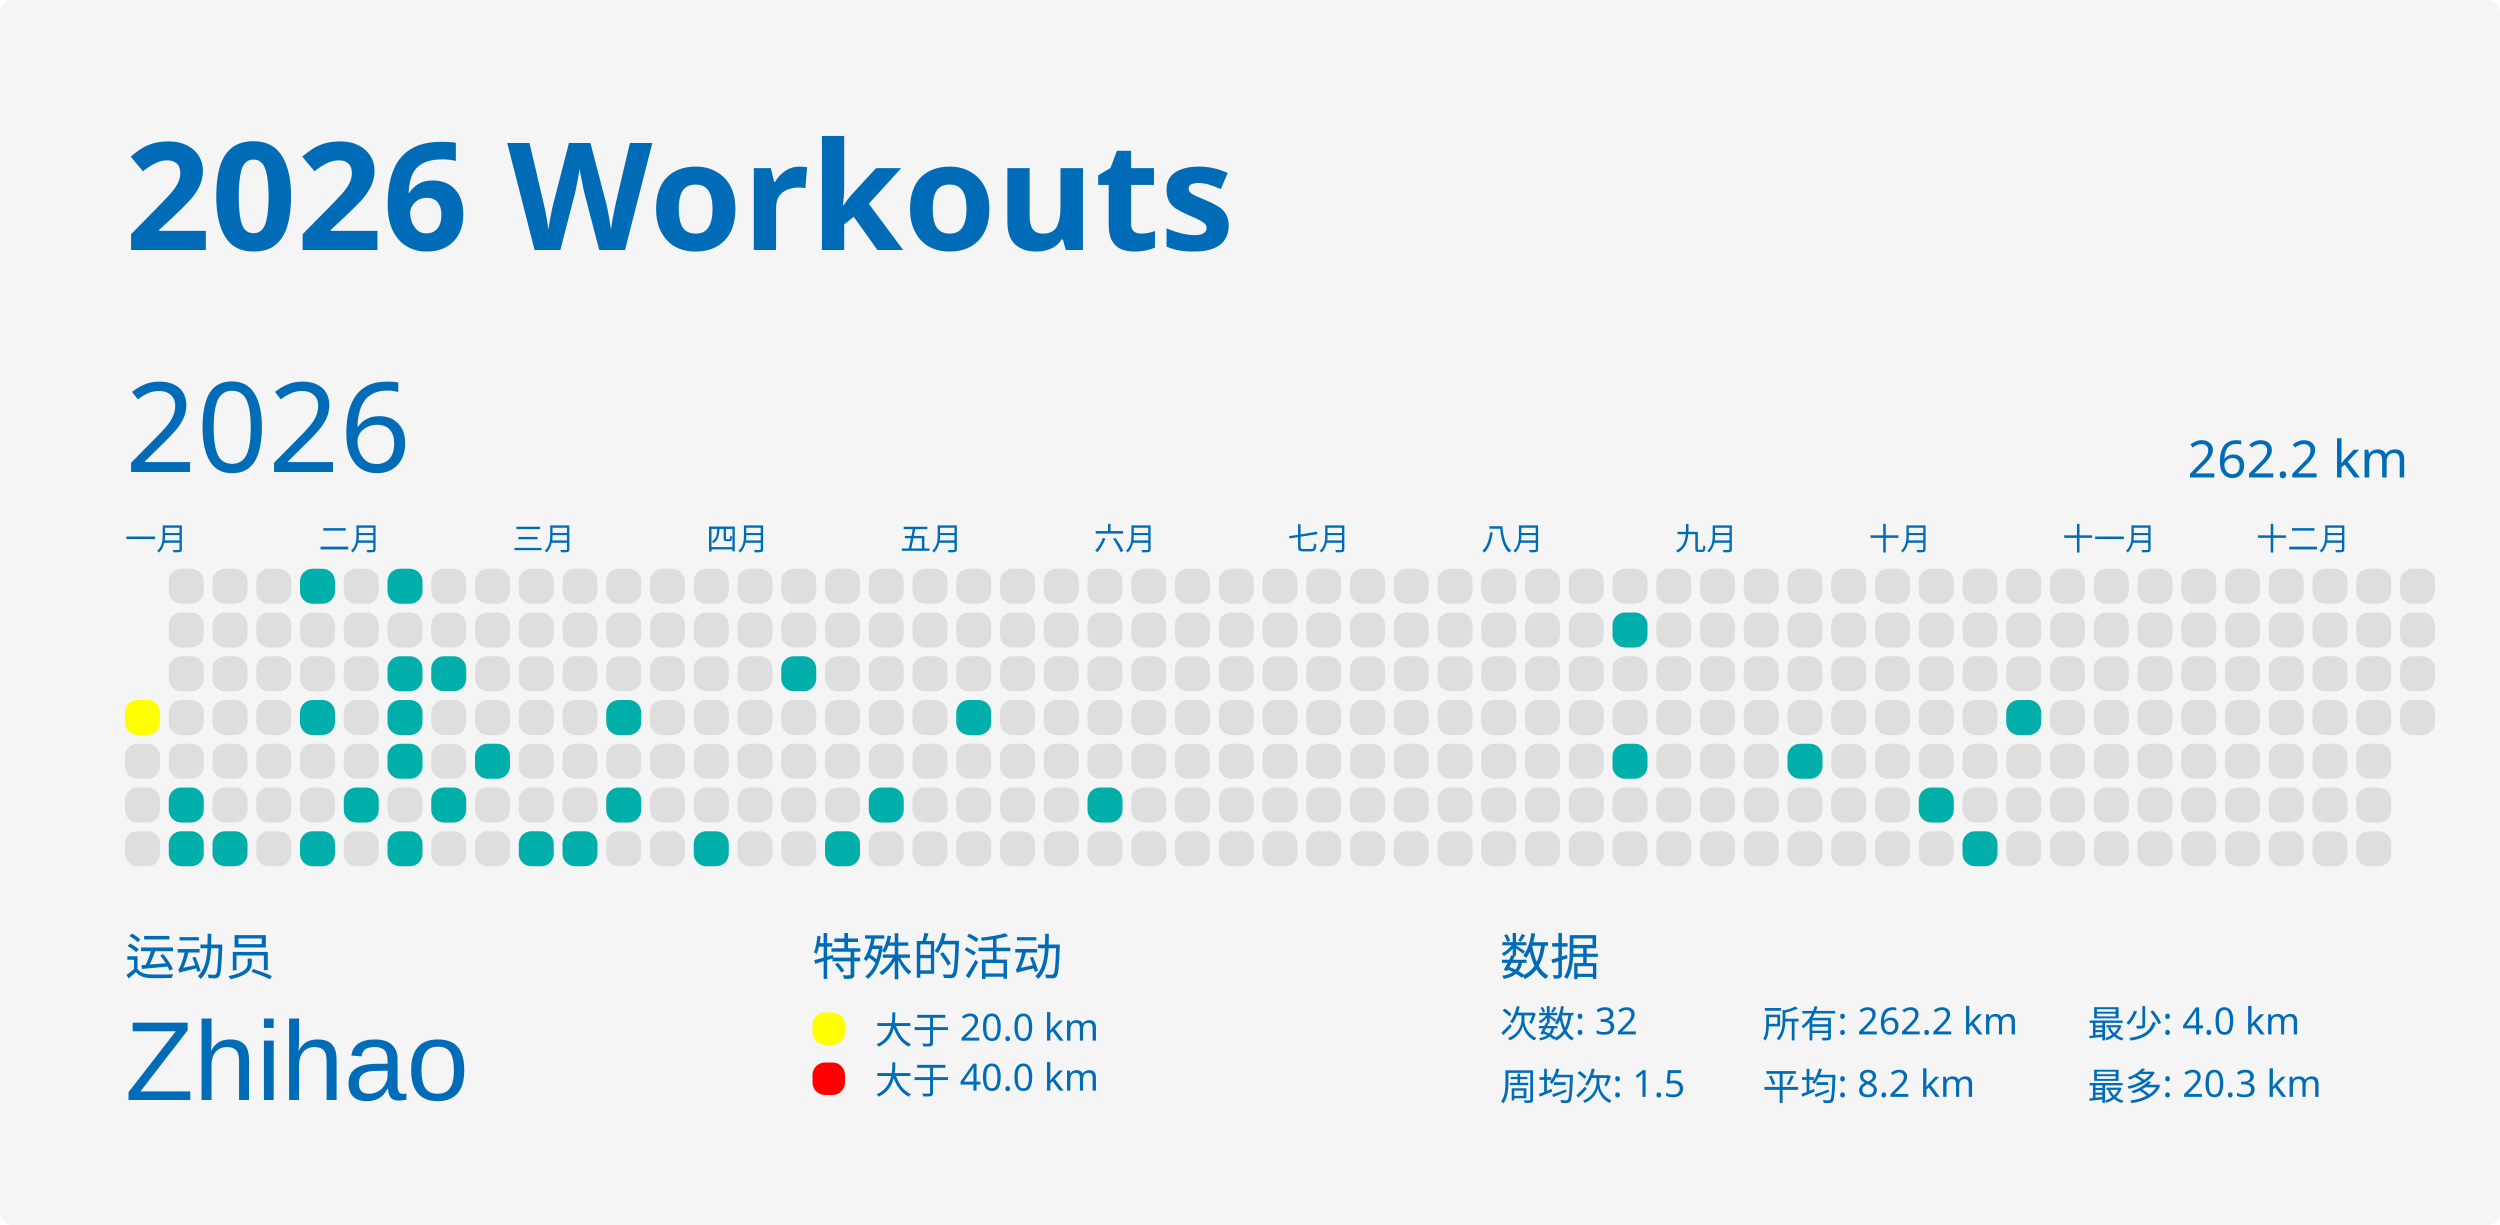
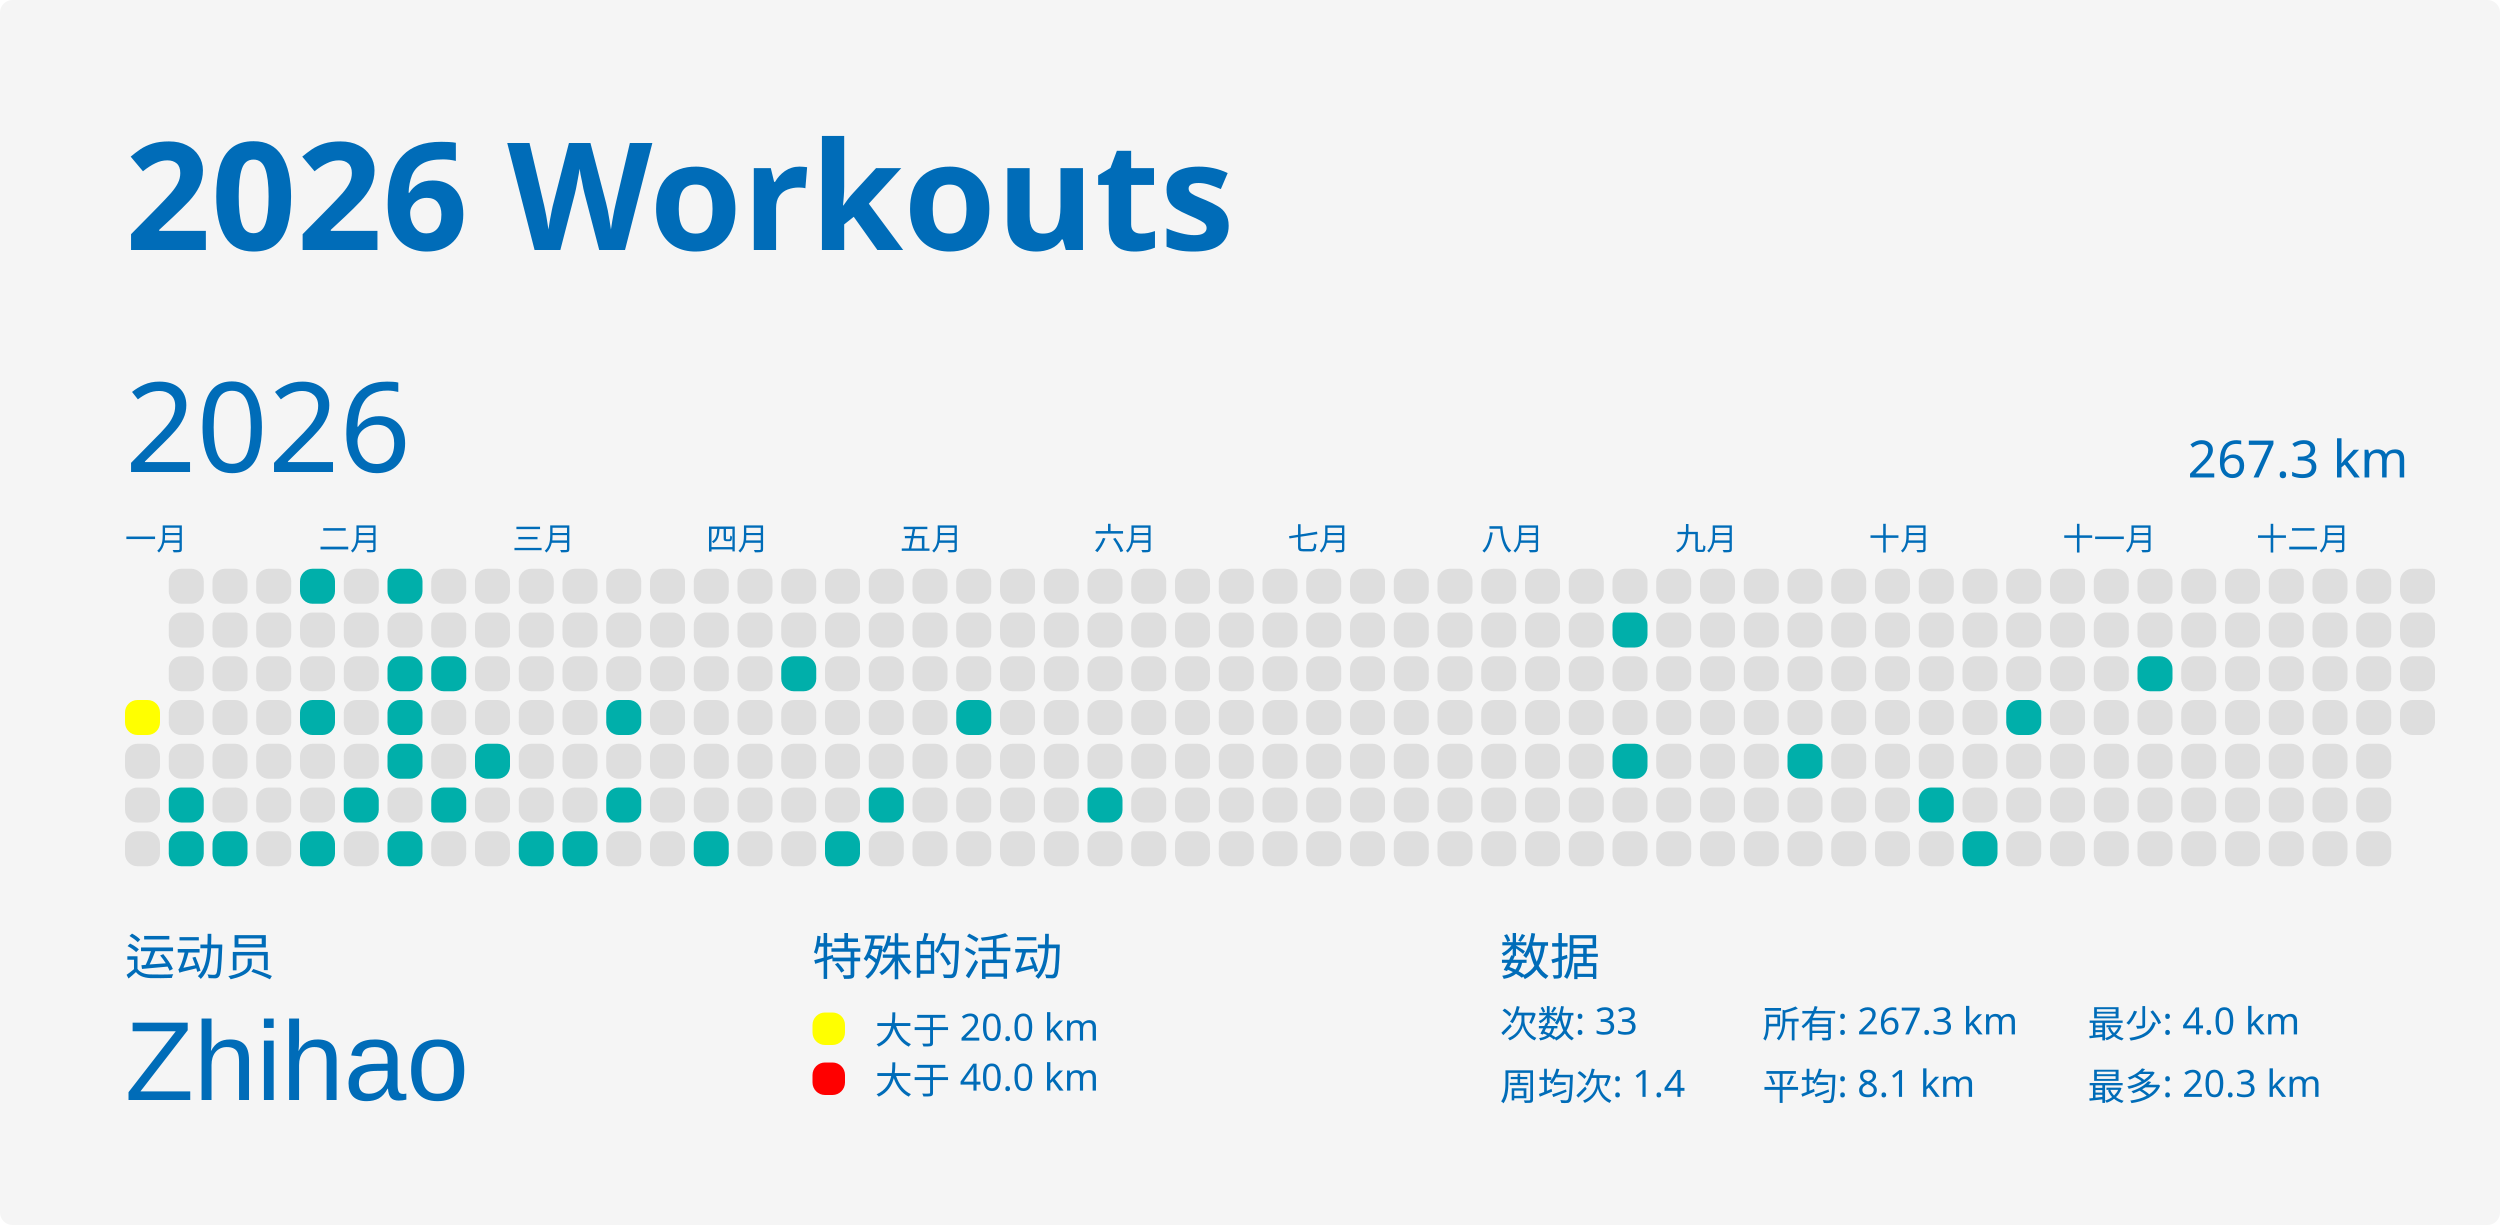
<svg xmlns="http://www.w3.org/2000/svg" baseProfile="full" height="98mm" version="1.1" viewBox="0,0,200,98" width="200mm">
  <defs />
  <rect fill="#f5f5f5" height="98" rx="1" ry="1" width="200" x="0" y="0" />
  <text fill="#006cb8" style="font-size:12px; font-family:MGI-Regular; font-weight:bold;" x="10" y="20">2026 Workouts</text>
  <text fill="#006cb8" style="font-size:4px; font-family:MGI-Regular" x="10" y="78">运动员</text>
  <text fill="#006cb8" style="font-size:9px; font-family:Arial" x="10" y="88">Zhihao</text>
  <text fill="#006cb8" style="font-size:4px; font-family:MGI-Regular" x="65" y="78">特殊的活动</text>
  <rect fill="yellow" height="2.6" rx="1" ry="1" width="2.6" x="65" y="81" />
  <text fill="#006cb8" style="font-size:3px; font-family:MGI-Regular" x="70" y="83.5">大于 20.0 km</text>
  <rect fill="red" height="2.6" rx="1" ry="1" width="2.6" x="65" y="85" />
  <text fill="#006cb8" style="font-size:3px; font-family:MGI-Regular" x="70" y="87.5">大于 40.0 km</text>
  <text fill="#006cb8" style="font-size:4px; font-family:MGI-Regular" x="120" y="78">数据</text>
-   <text fill="#006cb8" style="font-size:3px; font-family:MGI-Regular" x="120" y="83">次数: 32</text>
-   <text fill="#006cb8" style="font-size:3px; font-family:MGI-Regular" x="120" y="88">周均次: 1.5</text>
-   <text fill="#006cb8" style="font-size:3px; font-family:MGI-Regular" x="141" y="83">所有: 262.2 km</text>
-   <text fill="#006cb8" style="font-size:3px; font-family:MGI-Regular" x="141" y="88">平均: 8.2 km</text>
+   <text fill="#006cb8" style="font-size:3px; font-family:MGI-Regular" x="120" y="83">次数: 33</text>
+   <text fill="#006cb8" style="font-size:3px; font-family:MGI-Regular" x="120" y="88">周均次: 1.4</text>
+   <text fill="#006cb8" style="font-size:3px; font-family:MGI-Regular" x="141" y="83">所有: 267.3 km</text>
+   <text fill="#006cb8" style="font-size:3px; font-family:MGI-Regular" x="141" y="88">平均: 8.1 km</text>
  <text fill="#006cb8" style="font-size:3px; font-family:MGI-Regular" x="167" y="83">最少: 4.0 km</text>
  <text fill="#006cb8" style="font-size:3px; font-family:MGI-Regular" x="167" y="88">最多: 20.3 km</text>
  <text dominant-baseline="hanging" fill="#006cb8" style="font-size:10.0px; font-family:MGI-Regular;" x="10" y="30">2026</text>
-   <text dominant-baseline="hanging" fill="#006cb8" style="font-size:4.125px; font-family:MGI-Regular;" x="175" y="35">262.2 km</text>
+   <text dominant-baseline="hanging" fill="#006cb8" style="font-size:4.125px; font-family:MGI-Regular;" x="175" y="35">267.3 km</text>
  <text fill="#006cb8" style="font-size:2.5px; font-family:MGI-Regular" x="10.0" y="44">一月</text>
  <text fill="#006cb8" style="font-size:2.5px; font-family:MGI-Regular" x="25.5" y="44">二月</text>
  <text fill="#006cb8" style="font-size:2.5px; font-family:MGI-Regular" x="41.0" y="44">三月</text>
  <text fill="#006cb8" style="font-size:2.5px; font-family:MGI-Regular" x="56.5" y="44">四月</text>
  <text fill="#006cb8" style="font-size:2.5px; font-family:MGI-Regular" x="72.0" y="44">五月</text>
  <text fill="#006cb8" style="font-size:2.5px; font-family:MGI-Regular" x="87.5" y="44">六月</text>
  <text fill="#006cb8" style="font-size:2.5px; font-family:MGI-Regular" x="103.0" y="44">七月</text>
  <text fill="#006cb8" style="font-size:2.5px; font-family:MGI-Regular" x="118.5" y="44">八月</text>
  <text fill="#006cb8" style="font-size:2.5px; font-family:MGI-Regular" x="134.0" y="44">九月</text>
  <text fill="#006cb8" style="font-size:2.5px; font-family:MGI-Regular" x="149.5" y="44">十月</text>
  <text fill="#006cb8" style="font-size:2.5px; font-family:MGI-Regular" x="165.0" y="44">十一月</text>
  <text fill="#006cb8" style="font-size:2.5px; font-family:MGI-Regular" x="180.5" y="44">十二月</text>
  <rect fill="yellow" height="2.8" rx="1" ry="1" width="2.8" x="10.0" y="56.0" />
  <rect fill="#dedede" height="2.8" rx="1" ry="1" width="2.8" x="10.0" y="59.5" />
  <rect fill="#dedede" height="2.8" rx="1" ry="1" width="2.8" x="10.0" y="63.0" />
  <rect fill="#dedede" height="2.8" rx="1" ry="1" width="2.8" x="10.0" y="66.5" />
  <rect fill="#dedede" height="2.8" rx="1" ry="1" width="2.8" x="13.5" y="45.5" />
  <rect fill="#dedede" height="2.8" rx="1" ry="1" width="2.8" x="13.5" y="49.0" />
  <rect fill="#dedede" height="2.8" rx="1" ry="1" width="2.8" x="13.5" y="52.5" />
  <rect fill="#dedede" height="2.8" rx="1" ry="1" width="2.8" x="13.5" y="56.0" />
  <rect fill="#dedede" height="2.8" rx="1" ry="1" width="2.8" x="13.5" y="59.5" />
  <rect fill="#00AFAA" height="2.8" rx="1" ry="1" width="2.8" x="13.5" y="63.0" />
  <rect fill="#00AFAA" height="2.8" rx="1" ry="1" width="2.8" x="13.5" y="66.5" />
  <rect fill="#dedede" height="2.8" rx="1" ry="1" width="2.8" x="17.0" y="45.5" />
  <rect fill="#dedede" height="2.8" rx="1" ry="1" width="2.8" x="17.0" y="49.0" />
  <rect fill="#dedede" height="2.8" rx="1" ry="1" width="2.8" x="17.0" y="52.5" />
  <rect fill="#dedede" height="2.8" rx="1" ry="1" width="2.8" x="17.0" y="56.0" />
  <rect fill="#dedede" height="2.8" rx="1" ry="1" width="2.8" x="17.0" y="59.5" />
  <rect fill="#dedede" height="2.8" rx="1" ry="1" width="2.8" x="17.0" y="63.0" />
  <rect fill="#00AFAA" height="2.8" rx="1" ry="1" width="2.8" x="17.0" y="66.5" />
  <rect fill="#dedede" height="2.8" rx="1" ry="1" width="2.8" x="20.5" y="45.5" />
  <rect fill="#dedede" height="2.8" rx="1" ry="1" width="2.8" x="20.5" y="49.0" />
  <rect fill="#dedede" height="2.8" rx="1" ry="1" width="2.8" x="20.5" y="52.5" />
  <rect fill="#dedede" height="2.8" rx="1" ry="1" width="2.8" x="20.5" y="56.0" />
  <rect fill="#dedede" height="2.8" rx="1" ry="1" width="2.8" x="20.5" y="59.5" />
  <rect fill="#dedede" height="2.8" rx="1" ry="1" width="2.8" x="20.5" y="63.0" />
  <rect fill="#dedede" height="2.8" rx="1" ry="1" width="2.8" x="20.5" y="66.5" />
  <rect fill="#00AFAA" height="2.8" rx="1" ry="1" width="2.8" x="24.0" y="45.5" />
  <rect fill="#dedede" height="2.8" rx="1" ry="1" width="2.8" x="24.0" y="49.0" />
  <rect fill="#dedede" height="2.8" rx="1" ry="1" width="2.8" x="24.0" y="52.5" />
  <rect fill="#00AFAA" height="2.8" rx="1" ry="1" width="2.8" x="24.0" y="56.0" />
  <rect fill="#dedede" height="2.8" rx="1" ry="1" width="2.8" x="24.0" y="59.5" />
  <rect fill="#dedede" height="2.8" rx="1" ry="1" width="2.8" x="24.0" y="63.0" />
  <rect fill="#00AFAA" height="2.8" rx="1" ry="1" width="2.8" x="24.0" y="66.5" />
  <rect fill="#dedede" height="2.8" rx="1" ry="1" width="2.8" x="27.5" y="45.5" />
  <rect fill="#dedede" height="2.8" rx="1" ry="1" width="2.8" x="27.5" y="49.0" />
  <rect fill="#dedede" height="2.8" rx="1" ry="1" width="2.8" x="27.5" y="52.5" />
  <rect fill="#dedede" height="2.8" rx="1" ry="1" width="2.8" x="27.5" y="56.0" />
  <rect fill="#dedede" height="2.8" rx="1" ry="1" width="2.8" x="27.5" y="59.5" />
  <rect fill="#00AFAA" height="2.8" rx="1" ry="1" width="2.8" x="27.5" y="63.0" />
  <rect fill="#dedede" height="2.8" rx="1" ry="1" width="2.8" x="27.5" y="66.5" />
  <rect fill="#00AFAA" height="2.8" rx="1" ry="1" width="2.8" x="31.0" y="45.5" />
  <rect fill="#dedede" height="2.8" rx="1" ry="1" width="2.8" x="31.0" y="49.0" />
  <rect fill="#00AFAA" height="2.8" rx="1" ry="1" width="2.8" x="31.0" y="52.5" />
  <rect fill="#00AFAA" height="2.8" rx="1" ry="1" width="2.8" x="31.0" y="56.0" />
  <rect fill="#00AFAA" height="2.8" rx="1" ry="1" width="2.8" x="31.0" y="59.5" />
  <rect fill="#dedede" height="2.8" rx="1" ry="1" width="2.8" x="31.0" y="63.0" />
  <rect fill="#00AFAA" height="2.8" rx="1" ry="1" width="2.8" x="31.0" y="66.5" />
  <rect fill="#dedede" height="2.8" rx="1" ry="1" width="2.8" x="34.5" y="45.5" />
  <rect fill="#dedede" height="2.8" rx="1" ry="1" width="2.8" x="34.5" y="49.0" />
  <rect fill="#00AFAA" height="2.8" rx="1" ry="1" width="2.8" x="34.5" y="52.5" />
  <rect fill="#dedede" height="2.8" rx="1" ry="1" width="2.8" x="34.5" y="56.0" />
  <rect fill="#dedede" height="2.8" rx="1" ry="1" width="2.8" x="34.5" y="59.5" />
  <rect fill="#00AFAA" height="2.8" rx="1" ry="1" width="2.8" x="34.5" y="63.0" />
  <rect fill="#dedede" height="2.8" rx="1" ry="1" width="2.8" x="34.5" y="66.5" />
  <rect fill="#dedede" height="2.8" rx="1" ry="1" width="2.8" x="38.0" y="45.5" />
  <rect fill="#dedede" height="2.8" rx="1" ry="1" width="2.8" x="38.0" y="49.0" />
  <rect fill="#dedede" height="2.8" rx="1" ry="1" width="2.8" x="38.0" y="52.5" />
  <rect fill="#dedede" height="2.8" rx="1" ry="1" width="2.8" x="38.0" y="56.0" />
  <rect fill="#00AFAA" height="2.8" rx="1" ry="1" width="2.8" x="38.0" y="59.5" />
  <rect fill="#dedede" height="2.8" rx="1" ry="1" width="2.8" x="38.0" y="63.0" />
  <rect fill="#dedede" height="2.8" rx="1" ry="1" width="2.8" x="38.0" y="66.5" />
  <rect fill="#dedede" height="2.8" rx="1" ry="1" width="2.8" x="41.5" y="45.5" />
  <rect fill="#dedede" height="2.8" rx="1" ry="1" width="2.8" x="41.5" y="49.0" />
  <rect fill="#dedede" height="2.8" rx="1" ry="1" width="2.8" x="41.5" y="52.5" />
  <rect fill="#dedede" height="2.8" rx="1" ry="1" width="2.8" x="41.5" y="56.0" />
  <rect fill="#dedede" height="2.8" rx="1" ry="1" width="2.8" x="41.5" y="59.5" />
  <rect fill="#dedede" height="2.8" rx="1" ry="1" width="2.8" x="41.5" y="63.0" />
  <rect fill="#00AFAA" height="2.8" rx="1" ry="1" width="2.8" x="41.5" y="66.5" />
  <rect fill="#dedede" height="2.8" rx="1" ry="1" width="2.8" x="45.0" y="45.5" />
  <rect fill="#dedede" height="2.8" rx="1" ry="1" width="2.8" x="45.0" y="49.0" />
  <rect fill="#dedede" height="2.8" rx="1" ry="1" width="2.8" x="45.0" y="52.5" />
  <rect fill="#dedede" height="2.8" rx="1" ry="1" width="2.8" x="45.0" y="56.0" />
  <rect fill="#dedede" height="2.8" rx="1" ry="1" width="2.8" x="45.0" y="59.5" />
  <rect fill="#dedede" height="2.8" rx="1" ry="1" width="2.8" x="45.0" y="63.0" />
  <rect fill="#00AFAA" height="2.8" rx="1" ry="1" width="2.8" x="45.0" y="66.5" />
  <rect fill="#dedede" height="2.8" rx="1" ry="1" width="2.8" x="48.5" y="45.5" />
  <rect fill="#dedede" height="2.8" rx="1" ry="1" width="2.8" x="48.5" y="49.0" />
  <rect fill="#dedede" height="2.8" rx="1" ry="1" width="2.8" x="48.5" y="52.5" />
  <rect fill="#00AFAA" height="2.8" rx="1" ry="1" width="2.8" x="48.5" y="56.0" />
  <rect fill="#dedede" height="2.8" rx="1" ry="1" width="2.8" x="48.5" y="59.5" />
  <rect fill="#00AFAA" height="2.8" rx="1" ry="1" width="2.8" x="48.5" y="63.0" />
  <rect fill="#dedede" height="2.8" rx="1" ry="1" width="2.8" x="48.5" y="66.5" />
  <rect fill="#dedede" height="2.8" rx="1" ry="1" width="2.8" x="52.0" y="45.5" />
  <rect fill="#dedede" height="2.8" rx="1" ry="1" width="2.8" x="52.0" y="49.0" />
  <rect fill="#dedede" height="2.8" rx="1" ry="1" width="2.8" x="52.0" y="52.5" />
  <rect fill="#dedede" height="2.8" rx="1" ry="1" width="2.8" x="52.0" y="56.0" />
  <rect fill="#dedede" height="2.8" rx="1" ry="1" width="2.8" x="52.0" y="59.5" />
  <rect fill="#dedede" height="2.8" rx="1" ry="1" width="2.8" x="52.0" y="63.0" />
  <rect fill="#dedede" height="2.8" rx="1" ry="1" width="2.8" x="52.0" y="66.5" />
  <rect fill="#dedede" height="2.8" rx="1" ry="1" width="2.8" x="55.5" y="45.5" />
  <rect fill="#dedede" height="2.8" rx="1" ry="1" width="2.8" x="55.5" y="49.0" />
  <rect fill="#dedede" height="2.8" rx="1" ry="1" width="2.8" x="55.5" y="52.5" />
  <rect fill="#dedede" height="2.8" rx="1" ry="1" width="2.8" x="55.5" y="56.0" />
  <rect fill="#dedede" height="2.8" rx="1" ry="1" width="2.8" x="55.5" y="59.5" />
  <rect fill="#dedede" height="2.8" rx="1" ry="1" width="2.8" x="55.5" y="63.0" />
  <rect fill="#00AFAA" height="2.8" rx="1" ry="1" width="2.8" x="55.5" y="66.5" />
  <rect fill="#dedede" height="2.8" rx="1" ry="1" width="2.8" x="59.0" y="45.5" />
  <rect fill="#dedede" height="2.8" rx="1" ry="1" width="2.8" x="59.0" y="49.0" />
  <rect fill="#dedede" height="2.8" rx="1" ry="1" width="2.8" x="59.0" y="52.5" />
  <rect fill="#dedede" height="2.8" rx="1" ry="1" width="2.8" x="59.0" y="56.0" />
  <rect fill="#dedede" height="2.8" rx="1" ry="1" width="2.8" x="59.0" y="59.5" />
  <rect fill="#dedede" height="2.8" rx="1" ry="1" width="2.8" x="59.0" y="63.0" />
  <rect fill="#dedede" height="2.8" rx="1" ry="1" width="2.8" x="59.0" y="66.5" />
  <rect fill="#dedede" height="2.8" rx="1" ry="1" width="2.8" x="62.5" y="45.5" />
  <rect fill="#dedede" height="2.8" rx="1" ry="1" width="2.8" x="62.5" y="49.0" />
  <rect fill="#00AFAA" height="2.8" rx="1" ry="1" width="2.8" x="62.5" y="52.5" />
  <rect fill="#dedede" height="2.8" rx="1" ry="1" width="2.8" x="62.5" y="56.0" />
  <rect fill="#dedede" height="2.8" rx="1" ry="1" width="2.8" x="62.5" y="59.5" />
  <rect fill="#dedede" height="2.8" rx="1" ry="1" width="2.8" x="62.5" y="63.0" />
  <rect fill="#dedede" height="2.8" rx="1" ry="1" width="2.8" x="62.5" y="66.5" />
  <rect fill="#dedede" height="2.8" rx="1" ry="1" width="2.8" x="66.0" y="45.5" />
  <rect fill="#dedede" height="2.8" rx="1" ry="1" width="2.8" x="66.0" y="49.0" />
  <rect fill="#dedede" height="2.8" rx="1" ry="1" width="2.8" x="66.0" y="52.5" />
  <rect fill="#dedede" height="2.8" rx="1" ry="1" width="2.8" x="66.0" y="56.0" />
  <rect fill="#dedede" height="2.8" rx="1" ry="1" width="2.8" x="66.0" y="59.5" />
  <rect fill="#dedede" height="2.8" rx="1" ry="1" width="2.8" x="66.0" y="63.0" />
  <rect fill="#00AFAA" height="2.8" rx="1" ry="1" width="2.8" x="66.0" y="66.5" />
  <rect fill="#dedede" height="2.8" rx="1" ry="1" width="2.8" x="69.5" y="45.5" />
  <rect fill="#dedede" height="2.8" rx="1" ry="1" width="2.8" x="69.5" y="49.0" />
  <rect fill="#dedede" height="2.8" rx="1" ry="1" width="2.8" x="69.5" y="52.5" />
  <rect fill="#dedede" height="2.8" rx="1" ry="1" width="2.8" x="69.5" y="56.0" />
  <rect fill="#dedede" height="2.8" rx="1" ry="1" width="2.8" x="69.5" y="59.5" />
  <rect fill="#00AFAA" height="2.8" rx="1" ry="1" width="2.8" x="69.5" y="63.0" />
  <rect fill="#dedede" height="2.8" rx="1" ry="1" width="2.8" x="69.5" y="66.5" />
  <rect fill="#dedede" height="2.8" rx="1" ry="1" width="2.8" x="73.0" y="45.5" />
  <rect fill="#dedede" height="2.8" rx="1" ry="1" width="2.8" x="73.0" y="49.0" />
  <rect fill="#dedede" height="2.8" rx="1" ry="1" width="2.8" x="73.0" y="52.5" />
  <rect fill="#dedede" height="2.8" rx="1" ry="1" width="2.8" x="73.0" y="56.0" />
  <rect fill="#dedede" height="2.8" rx="1" ry="1" width="2.8" x="73.0" y="59.5" />
  <rect fill="#dedede" height="2.8" rx="1" ry="1" width="2.8" x="73.0" y="63.0" />
  <rect fill="#dedede" height="2.8" rx="1" ry="1" width="2.8" x="73.0" y="66.5" />
  <rect fill="#dedede" height="2.8" rx="1" ry="1" width="2.8" x="76.5" y="45.5" />
  <rect fill="#dedede" height="2.8" rx="1" ry="1" width="2.8" x="76.5" y="49.0" />
  <rect fill="#dedede" height="2.8" rx="1" ry="1" width="2.8" x="76.5" y="52.5" />
  <rect fill="#00AFAA" height="2.8" rx="1" ry="1" width="2.8" x="76.5" y="56.0" />
  <rect fill="#dedede" height="2.8" rx="1" ry="1" width="2.8" x="76.5" y="59.5" />
  <rect fill="#dedede" height="2.8" rx="1" ry="1" width="2.8" x="76.5" y="63.0" />
  <rect fill="#dedede" height="2.8" rx="1" ry="1" width="2.8" x="76.5" y="66.5" />
  <rect fill="#dedede" height="2.8" rx="1" ry="1" width="2.8" x="80.0" y="45.5" />
  <rect fill="#dedede" height="2.8" rx="1" ry="1" width="2.8" x="80.0" y="49.0" />
  <rect fill="#dedede" height="2.8" rx="1" ry="1" width="2.8" x="80.0" y="52.5" />
  <rect fill="#dedede" height="2.8" rx="1" ry="1" width="2.8" x="80.0" y="56.0" />
  <rect fill="#dedede" height="2.8" rx="1" ry="1" width="2.8" x="80.0" y="59.5" />
  <rect fill="#dedede" height="2.8" rx="1" ry="1" width="2.8" x="80.0" y="63.0" />
  <rect fill="#dedede" height="2.8" rx="1" ry="1" width="2.8" x="80.0" y="66.5" />
  <rect fill="#dedede" height="2.8" rx="1" ry="1" width="2.8" x="83.5" y="45.5" />
  <rect fill="#dedede" height="2.8" rx="1" ry="1" width="2.8" x="83.5" y="49.0" />
  <rect fill="#dedede" height="2.8" rx="1" ry="1" width="2.8" x="83.5" y="52.5" />
  <rect fill="#dedede" height="2.8" rx="1" ry="1" width="2.8" x="83.5" y="56.0" />
  <rect fill="#dedede" height="2.8" rx="1" ry="1" width="2.8" x="83.5" y="59.5" />
  <rect fill="#dedede" height="2.8" rx="1" ry="1" width="2.8" x="83.5" y="63.0" />
  <rect fill="#dedede" height="2.8" rx="1" ry="1" width="2.8" x="83.5" y="66.5" />
  <rect fill="#dedede" height="2.8" rx="1" ry="1" width="2.8" x="87.0" y="45.5" />
  <rect fill="#dedede" height="2.8" rx="1" ry="1" width="2.8" x="87.0" y="49.0" />
  <rect fill="#dedede" height="2.8" rx="1" ry="1" width="2.8" x="87.0" y="52.5" />
  <rect fill="#dedede" height="2.8" rx="1" ry="1" width="2.8" x="87.0" y="56.0" />
  <rect fill="#dedede" height="2.8" rx="1" ry="1" width="2.8" x="87.0" y="59.5" />
  <rect fill="#00AFAA" height="2.8" rx="1" ry="1" width="2.8" x="87.0" y="63.0" />
  <rect fill="#dedede" height="2.8" rx="1" ry="1" width="2.8" x="87.0" y="66.5" />
  <rect fill="#dedede" height="2.8" rx="1" ry="1" width="2.8" x="90.5" y="45.5" />
  <rect fill="#dedede" height="2.8" rx="1" ry="1" width="2.8" x="90.5" y="49.0" />
  <rect fill="#dedede" height="2.8" rx="1" ry="1" width="2.8" x="90.5" y="52.5" />
  <rect fill="#dedede" height="2.8" rx="1" ry="1" width="2.8" x="90.5" y="56.0" />
  <rect fill="#dedede" height="2.8" rx="1" ry="1" width="2.8" x="90.5" y="59.5" />
  <rect fill="#dedede" height="2.8" rx="1" ry="1" width="2.8" x="90.5" y="63.0" />
  <rect fill="#dedede" height="2.8" rx="1" ry="1" width="2.8" x="90.5" y="66.5" />
  <rect fill="#dedede" height="2.8" rx="1" ry="1" width="2.8" x="94.0" y="45.5" />
  <rect fill="#dedede" height="2.8" rx="1" ry="1" width="2.8" x="94.0" y="49.0" />
  <rect fill="#dedede" height="2.8" rx="1" ry="1" width="2.8" x="94.0" y="52.5" />
  <rect fill="#dedede" height="2.8" rx="1" ry="1" width="2.8" x="94.0" y="56.0" />
  <rect fill="#dedede" height="2.8" rx="1" ry="1" width="2.8" x="94.0" y="59.5" />
  <rect fill="#dedede" height="2.8" rx="1" ry="1" width="2.8" x="94.0" y="63.0" />
  <rect fill="#dedede" height="2.8" rx="1" ry="1" width="2.8" x="94.0" y="66.5" />
  <rect fill="#dedede" height="2.8" rx="1" ry="1" width="2.8" x="97.5" y="45.5" />
  <rect fill="#dedede" height="2.8" rx="1" ry="1" width="2.8" x="97.5" y="49.0" />
  <rect fill="#dedede" height="2.8" rx="1" ry="1" width="2.8" x="97.5" y="52.5" />
  <rect fill="#dedede" height="2.8" rx="1" ry="1" width="2.8" x="97.5" y="56.0" />
  <rect fill="#dedede" height="2.8" rx="1" ry="1" width="2.8" x="97.5" y="59.5" />
  <rect fill="#dedede" height="2.8" rx="1" ry="1" width="2.8" x="97.5" y="63.0" />
  <rect fill="#dedede" height="2.8" rx="1" ry="1" width="2.8" x="97.5" y="66.5" />
  <rect fill="#dedede" height="2.8" rx="1" ry="1" width="2.8" x="101.0" y="45.5" />
  <rect fill="#dedede" height="2.8" rx="1" ry="1" width="2.8" x="101.0" y="49.0" />
  <rect fill="#dedede" height="2.8" rx="1" ry="1" width="2.8" x="101.0" y="52.5" />
  <rect fill="#dedede" height="2.8" rx="1" ry="1" width="2.8" x="101.0" y="56.0" />
  <rect fill="#dedede" height="2.8" rx="1" ry="1" width="2.8" x="101.0" y="59.5" />
  <rect fill="#dedede" height="2.8" rx="1" ry="1" width="2.8" x="101.0" y="63.0" />
  <rect fill="#dedede" height="2.8" rx="1" ry="1" width="2.8" x="101.0" y="66.5" />
  <rect fill="#dedede" height="2.8" rx="1" ry="1" width="2.8" x="104.5" y="45.5" />
  <rect fill="#dedede" height="2.8" rx="1" ry="1" width="2.8" x="104.5" y="49.0" />
  <rect fill="#dedede" height="2.8" rx="1" ry="1" width="2.8" x="104.5" y="52.5" />
  <rect fill="#dedede" height="2.8" rx="1" ry="1" width="2.8" x="104.5" y="56.0" />
  <rect fill="#dedede" height="2.8" rx="1" ry="1" width="2.8" x="104.5" y="59.5" />
  <rect fill="#dedede" height="2.8" rx="1" ry="1" width="2.8" x="104.5" y="63.0" />
  <rect fill="#dedede" height="2.8" rx="1" ry="1" width="2.8" x="104.5" y="66.5" />
  <rect fill="#dedede" height="2.8" rx="1" ry="1" width="2.8" x="108.0" y="45.5" />
  <rect fill="#dedede" height="2.8" rx="1" ry="1" width="2.8" x="108.0" y="49.0" />
  <rect fill="#dedede" height="2.8" rx="1" ry="1" width="2.8" x="108.0" y="52.5" />
  <rect fill="#dedede" height="2.8" rx="1" ry="1" width="2.8" x="108.0" y="56.0" />
  <rect fill="#dedede" height="2.8" rx="1" ry="1" width="2.8" x="108.0" y="59.5" />
  <rect fill="#dedede" height="2.8" rx="1" ry="1" width="2.8" x="108.0" y="63.0" />
  <rect fill="#dedede" height="2.8" rx="1" ry="1" width="2.8" x="108.0" y="66.5" />
  <rect fill="#dedede" height="2.8" rx="1" ry="1" width="2.8" x="111.5" y="45.5" />
  <rect fill="#dedede" height="2.8" rx="1" ry="1" width="2.8" x="111.5" y="49.0" />
  <rect fill="#dedede" height="2.8" rx="1" ry="1" width="2.8" x="111.5" y="52.5" />
  <rect fill="#dedede" height="2.8" rx="1" ry="1" width="2.8" x="111.5" y="56.0" />
  <rect fill="#dedede" height="2.8" rx="1" ry="1" width="2.8" x="111.5" y="59.5" />
  <rect fill="#dedede" height="2.8" rx="1" ry="1" width="2.8" x="111.5" y="63.0" />
  <rect fill="#dedede" height="2.8" rx="1" ry="1" width="2.8" x="111.5" y="66.5" />
  <rect fill="#dedede" height="2.8" rx="1" ry="1" width="2.8" x="115.0" y="45.5" />
  <rect fill="#dedede" height="2.8" rx="1" ry="1" width="2.8" x="115.0" y="49.0" />
  <rect fill="#dedede" height="2.8" rx="1" ry="1" width="2.8" x="115.0" y="52.5" />
  <rect fill="#dedede" height="2.8" rx="1" ry="1" width="2.8" x="115.0" y="56.0" />
  <rect fill="#dedede" height="2.8" rx="1" ry="1" width="2.8" x="115.0" y="59.5" />
  <rect fill="#dedede" height="2.8" rx="1" ry="1" width="2.8" x="115.0" y="63.0" />
  <rect fill="#dedede" height="2.8" rx="1" ry="1" width="2.8" x="115.0" y="66.5" />
  <rect fill="#dedede" height="2.8" rx="1" ry="1" width="2.8" x="118.5" y="45.5" />
  <rect fill="#dedede" height="2.8" rx="1" ry="1" width="2.8" x="118.5" y="49.0" />
  <rect fill="#dedede" height="2.8" rx="1" ry="1" width="2.8" x="118.5" y="52.5" />
  <rect fill="#dedede" height="2.8" rx="1" ry="1" width="2.8" x="118.5" y="56.0" />
  <rect fill="#dedede" height="2.8" rx="1" ry="1" width="2.8" x="118.5" y="59.5" />
  <rect fill="#dedede" height="2.8" rx="1" ry="1" width="2.8" x="118.5" y="63.0" />
  <rect fill="#dedede" height="2.8" rx="1" ry="1" width="2.8" x="118.5" y="66.5" />
  <rect fill="#dedede" height="2.8" rx="1" ry="1" width="2.8" x="122.0" y="45.5" />
  <rect fill="#dedede" height="2.8" rx="1" ry="1" width="2.8" x="122.0" y="49.0" />
  <rect fill="#dedede" height="2.8" rx="1" ry="1" width="2.8" x="122.0" y="52.5" />
  <rect fill="#dedede" height="2.8" rx="1" ry="1" width="2.8" x="122.0" y="56.0" />
  <rect fill="#dedede" height="2.8" rx="1" ry="1" width="2.8" x="122.0" y="59.5" />
  <rect fill="#dedede" height="2.8" rx="1" ry="1" width="2.8" x="122.0" y="63.0" />
  <rect fill="#dedede" height="2.8" rx="1" ry="1" width="2.8" x="122.0" y="66.5" />
  <rect fill="#dedede" height="2.8" rx="1" ry="1" width="2.8" x="125.5" y="45.5" />
  <rect fill="#dedede" height="2.8" rx="1" ry="1" width="2.8" x="125.5" y="49.0" />
  <rect fill="#dedede" height="2.8" rx="1" ry="1" width="2.8" x="125.5" y="52.5" />
  <rect fill="#dedede" height="2.8" rx="1" ry="1" width="2.8" x="125.5" y="56.0" />
  <rect fill="#dedede" height="2.8" rx="1" ry="1" width="2.8" x="125.5" y="59.5" />
  <rect fill="#dedede" height="2.8" rx="1" ry="1" width="2.8" x="125.5" y="63.0" />
  <rect fill="#dedede" height="2.8" rx="1" ry="1" width="2.8" x="125.5" y="66.5" />
  <rect fill="#dedede" height="2.8" rx="1" ry="1" width="2.8" x="129.0" y="45.5" />
  <rect fill="#00AFAA" height="2.8" rx="1" ry="1" width="2.8" x="129.0" y="49.0" />
  <rect fill="#dedede" height="2.8" rx="1" ry="1" width="2.8" x="129.0" y="52.5" />
  <rect fill="#dedede" height="2.8" rx="1" ry="1" width="2.8" x="129.0" y="56.0" />
  <rect fill="#00AFAA" height="2.8" rx="1" ry="1" width="2.8" x="129.0" y="59.5" />
  <rect fill="#dedede" height="2.8" rx="1" ry="1" width="2.8" x="129.0" y="63.0" />
  <rect fill="#dedede" height="2.8" rx="1" ry="1" width="2.8" x="129.0" y="66.5" />
  <rect fill="#dedede" height="2.8" rx="1" ry="1" width="2.8" x="132.5" y="45.5" />
  <rect fill="#dedede" height="2.8" rx="1" ry="1" width="2.8" x="132.5" y="49.0" />
  <rect fill="#dedede" height="2.8" rx="1" ry="1" width="2.8" x="132.5" y="52.5" />
  <rect fill="#dedede" height="2.8" rx="1" ry="1" width="2.8" x="132.5" y="56.0" />
  <rect fill="#dedede" height="2.8" rx="1" ry="1" width="2.8" x="132.5" y="59.5" />
  <rect fill="#dedede" height="2.8" rx="1" ry="1" width="2.8" x="132.5" y="63.0" />
  <rect fill="#dedede" height="2.8" rx="1" ry="1" width="2.8" x="132.5" y="66.5" />
  <rect fill="#dedede" height="2.8" rx="1" ry="1" width="2.8" x="136.0" y="45.5" />
  <rect fill="#dedede" height="2.8" rx="1" ry="1" width="2.8" x="136.0" y="49.0" />
  <rect fill="#dedede" height="2.8" rx="1" ry="1" width="2.8" x="136.0" y="52.5" />
  <rect fill="#dedede" height="2.8" rx="1" ry="1" width="2.8" x="136.0" y="56.0" />
  <rect fill="#dedede" height="2.8" rx="1" ry="1" width="2.8" x="136.0" y="59.5" />
  <rect fill="#dedede" height="2.8" rx="1" ry="1" width="2.8" x="136.0" y="63.0" />
  <rect fill="#dedede" height="2.8" rx="1" ry="1" width="2.8" x="136.0" y="66.5" />
  <rect fill="#dedede" height="2.8" rx="1" ry="1" width="2.8" x="139.5" y="45.5" />
  <rect fill="#dedede" height="2.8" rx="1" ry="1" width="2.8" x="139.5" y="49.0" />
  <rect fill="#dedede" height="2.8" rx="1" ry="1" width="2.8" x="139.5" y="52.5" />
  <rect fill="#dedede" height="2.8" rx="1" ry="1" width="2.8" x="139.5" y="56.0" />
  <rect fill="#dedede" height="2.8" rx="1" ry="1" width="2.8" x="139.5" y="59.5" />
  <rect fill="#dedede" height="2.8" rx="1" ry="1" width="2.8" x="139.5" y="63.0" />
  <rect fill="#dedede" height="2.8" rx="1" ry="1" width="2.8" x="139.5" y="66.5" />
  <rect fill="#dedede" height="2.8" rx="1" ry="1" width="2.8" x="143.0" y="45.5" />
  <rect fill="#dedede" height="2.8" rx="1" ry="1" width="2.8" x="143.0" y="49.0" />
  <rect fill="#dedede" height="2.8" rx="1" ry="1" width="2.8" x="143.0" y="52.5" />
  <rect fill="#dedede" height="2.8" rx="1" ry="1" width="2.8" x="143.0" y="56.0" />
  <rect fill="#00AFAA" height="2.8" rx="1" ry="1" width="2.8" x="143.0" y="59.5" />
  <rect fill="#dedede" height="2.8" rx="1" ry="1" width="2.8" x="143.0" y="63.0" />
  <rect fill="#dedede" height="2.8" rx="1" ry="1" width="2.8" x="143.0" y="66.5" />
  <rect fill="#dedede" height="2.8" rx="1" ry="1" width="2.8" x="146.5" y="45.5" />
  <rect fill="#dedede" height="2.8" rx="1" ry="1" width="2.8" x="146.5" y="49.0" />
  <rect fill="#dedede" height="2.8" rx="1" ry="1" width="2.8" x="146.5" y="52.5" />
  <rect fill="#dedede" height="2.8" rx="1" ry="1" width="2.8" x="146.5" y="56.0" />
  <rect fill="#dedede" height="2.8" rx="1" ry="1" width="2.8" x="146.5" y="59.5" />
  <rect fill="#dedede" height="2.8" rx="1" ry="1" width="2.8" x="146.5" y="63.0" />
  <rect fill="#dedede" height="2.8" rx="1" ry="1" width="2.8" x="146.5" y="66.5" />
  <rect fill="#dedede" height="2.8" rx="1" ry="1" width="2.8" x="150.0" y="45.5" />
  <rect fill="#dedede" height="2.8" rx="1" ry="1" width="2.8" x="150.0" y="49.0" />
  <rect fill="#dedede" height="2.8" rx="1" ry="1" width="2.8" x="150.0" y="52.5" />
  <rect fill="#dedede" height="2.8" rx="1" ry="1" width="2.8" x="150.0" y="56.0" />
  <rect fill="#dedede" height="2.8" rx="1" ry="1" width="2.8" x="150.0" y="59.5" />
  <rect fill="#dedede" height="2.8" rx="1" ry="1" width="2.8" x="150.0" y="63.0" />
  <rect fill="#dedede" height="2.8" rx="1" ry="1" width="2.8" x="150.0" y="66.5" />
  <rect fill="#dedede" height="2.8" rx="1" ry="1" width="2.8" x="153.5" y="45.5" />
  <rect fill="#dedede" height="2.8" rx="1" ry="1" width="2.8" x="153.5" y="49.0" />
  <rect fill="#dedede" height="2.8" rx="1" ry="1" width="2.8" x="153.5" y="52.5" />
  <rect fill="#dedede" height="2.8" rx="1" ry="1" width="2.8" x="153.5" y="56.0" />
  <rect fill="#dedede" height="2.8" rx="1" ry="1" width="2.8" x="153.5" y="59.5" />
  <rect fill="#00AFAA" height="2.8" rx="1" ry="1" width="2.8" x="153.5" y="63.0" />
  <rect fill="#dedede" height="2.8" rx="1" ry="1" width="2.8" x="153.5" y="66.5" />
  <rect fill="#dedede" height="2.8" rx="1" ry="1" width="2.8" x="157.0" y="45.5" />
  <rect fill="#dedede" height="2.8" rx="1" ry="1" width="2.8" x="157.0" y="49.0" />
  <rect fill="#dedede" height="2.8" rx="1" ry="1" width="2.8" x="157.0" y="52.5" />
  <rect fill="#dedede" height="2.8" rx="1" ry="1" width="2.8" x="157.0" y="56.0" />
  <rect fill="#dedede" height="2.8" rx="1" ry="1" width="2.8" x="157.0" y="59.5" />
  <rect fill="#dedede" height="2.8" rx="1" ry="1" width="2.8" x="157.0" y="63.0" />
  <rect fill="#00AFAA" height="2.8" rx="1" ry="1" width="2.8" x="157.0" y="66.5" />
  <rect fill="#dedede" height="2.8" rx="1" ry="1" width="2.8" x="160.5" y="45.5" />
  <rect fill="#dedede" height="2.8" rx="1" ry="1" width="2.8" x="160.5" y="49.0" />
  <rect fill="#dedede" height="2.8" rx="1" ry="1" width="2.8" x="160.5" y="52.5" />
  <rect fill="#00AFAA" height="2.8" rx="1" ry="1" width="2.8" x="160.5" y="56.0" />
  <rect fill="#dedede" height="2.8" rx="1" ry="1" width="2.8" x="160.5" y="59.5" />
  <rect fill="#dedede" height="2.8" rx="1" ry="1" width="2.8" x="160.5" y="63.0" />
  <rect fill="#dedede" height="2.8" rx="1" ry="1" width="2.8" x="160.5" y="66.5" />
  <rect fill="#dedede" height="2.8" rx="1" ry="1" width="2.8" x="164.0" y="45.5" />
  <rect fill="#dedede" height="2.8" rx="1" ry="1" width="2.8" x="164.0" y="49.0" />
  <rect fill="#dedede" height="2.8" rx="1" ry="1" width="2.8" x="164.0" y="52.5" />
  <rect fill="#dedede" height="2.8" rx="1" ry="1" width="2.8" x="164.0" y="56.0" />
  <rect fill="#dedede" height="2.8" rx="1" ry="1" width="2.8" x="164.0" y="59.5" />
  <rect fill="#dedede" height="2.8" rx="1" ry="1" width="2.8" x="164.0" y="63.0" />
  <rect fill="#dedede" height="2.8" rx="1" ry="1" width="2.8" x="164.0" y="66.5" />
  <rect fill="#dedede" height="2.8" rx="1" ry="1" width="2.8" x="167.5" y="45.5" />
  <rect fill="#dedede" height="2.8" rx="1" ry="1" width="2.8" x="167.5" y="49.0" />
  <rect fill="#dedede" height="2.8" rx="1" ry="1" width="2.8" x="167.5" y="52.5" />
  <rect fill="#dedede" height="2.8" rx="1" ry="1" width="2.8" x="167.5" y="56.0" />
  <rect fill="#dedede" height="2.8" rx="1" ry="1" width="2.8" x="167.5" y="59.5" />
  <rect fill="#dedede" height="2.8" rx="1" ry="1" width="2.8" x="167.5" y="63.0" />
  <rect fill="#dedede" height="2.8" rx="1" ry="1" width="2.8" x="167.5" y="66.5" />
  <rect fill="#dedede" height="2.8" rx="1" ry="1" width="2.8" x="171.0" y="45.5" />
  <rect fill="#dedede" height="2.8" rx="1" ry="1" width="2.8" x="171.0" y="49.0" />
-   <rect fill="#dedede" height="2.8" rx="1" ry="1" width="2.8" x="171.0" y="52.5" />
+   <rect fill="#00AFAA" height="2.8" rx="1" ry="1" width="2.8" x="171.0" y="52.5" />
  <rect fill="#dedede" height="2.8" rx="1" ry="1" width="2.8" x="171.0" y="56.0" />
  <rect fill="#dedede" height="2.8" rx="1" ry="1" width="2.8" x="171.0" y="59.5" />
  <rect fill="#dedede" height="2.8" rx="1" ry="1" width="2.8" x="171.0" y="63.0" />
  <rect fill="#dedede" height="2.8" rx="1" ry="1" width="2.8" x="171.0" y="66.5" />
  <rect fill="#dedede" height="2.8" rx="1" ry="1" width="2.8" x="174.5" y="45.5" />
  <rect fill="#dedede" height="2.8" rx="1" ry="1" width="2.8" x="174.5" y="49.0" />
  <rect fill="#dedede" height="2.8" rx="1" ry="1" width="2.8" x="174.5" y="52.5" />
  <rect fill="#dedede" height="2.8" rx="1" ry="1" width="2.8" x="174.5" y="56.0" />
  <rect fill="#dedede" height="2.8" rx="1" ry="1" width="2.8" x="174.5" y="59.5" />
  <rect fill="#dedede" height="2.8" rx="1" ry="1" width="2.8" x="174.5" y="63.0" />
  <rect fill="#dedede" height="2.8" rx="1" ry="1" width="2.8" x="174.5" y="66.5" />
  <rect fill="#dedede" height="2.8" rx="1" ry="1" width="2.8" x="178.0" y="45.5" />
  <rect fill="#dedede" height="2.8" rx="1" ry="1" width="2.8" x="178.0" y="49.0" />
  <rect fill="#dedede" height="2.8" rx="1" ry="1" width="2.8" x="178.0" y="52.5" />
  <rect fill="#dedede" height="2.8" rx="1" ry="1" width="2.8" x="178.0" y="56.0" />
  <rect fill="#dedede" height="2.8" rx="1" ry="1" width="2.8" x="178.0" y="59.5" />
  <rect fill="#dedede" height="2.8" rx="1" ry="1" width="2.8" x="178.0" y="63.0" />
  <rect fill="#dedede" height="2.8" rx="1" ry="1" width="2.8" x="178.0" y="66.5" />
  <rect fill="#dedede" height="2.8" rx="1" ry="1" width="2.8" x="181.5" y="45.5" />
  <rect fill="#dedede" height="2.8" rx="1" ry="1" width="2.8" x="181.5" y="49.0" />
  <rect fill="#dedede" height="2.8" rx="1" ry="1" width="2.8" x="181.5" y="52.5" />
  <rect fill="#dedede" height="2.8" rx="1" ry="1" width="2.8" x="181.5" y="56.0" />
  <rect fill="#dedede" height="2.8" rx="1" ry="1" width="2.8" x="181.5" y="59.5" />
  <rect fill="#dedede" height="2.8" rx="1" ry="1" width="2.8" x="181.5" y="63.0" />
  <rect fill="#dedede" height="2.8" rx="1" ry="1" width="2.8" x="181.5" y="66.5" />
  <rect fill="#dedede" height="2.8" rx="1" ry="1" width="2.8" x="185.0" y="45.5" />
  <rect fill="#dedede" height="2.8" rx="1" ry="1" width="2.8" x="185.0" y="49.0" />
  <rect fill="#dedede" height="2.8" rx="1" ry="1" width="2.8" x="185.0" y="52.5" />
  <rect fill="#dedede" height="2.8" rx="1" ry="1" width="2.8" x="185.0" y="56.0" />
  <rect fill="#dedede" height="2.8" rx="1" ry="1" width="2.8" x="185.0" y="59.5" />
  <rect fill="#dedede" height="2.8" rx="1" ry="1" width="2.8" x="185.0" y="63.0" />
  <rect fill="#dedede" height="2.8" rx="1" ry="1" width="2.8" x="185.0" y="66.5" />
  <rect fill="#dedede" height="2.8" rx="1" ry="1" width="2.8" x="188.5" y="45.5" />
  <rect fill="#dedede" height="2.8" rx="1" ry="1" width="2.8" x="188.5" y="49.0" />
  <rect fill="#dedede" height="2.8" rx="1" ry="1" width="2.8" x="188.5" y="52.5" />
  <rect fill="#dedede" height="2.8" rx="1" ry="1" width="2.8" x="188.5" y="56.0" />
  <rect fill="#dedede" height="2.8" rx="1" ry="1" width="2.8" x="188.5" y="59.5" />
  <rect fill="#dedede" height="2.8" rx="1" ry="1" width="2.8" x="188.5" y="63.0" />
  <rect fill="#dedede" height="2.8" rx="1" ry="1" width="2.8" x="188.5" y="66.5" />
  <rect fill="#dedede" height="2.8" rx="1" ry="1" width="2.8" x="192.0" y="45.5" />
  <rect fill="#dedede" height="2.8" rx="1" ry="1" width="2.8" x="192.0" y="49.0" />
  <rect fill="#dedede" height="2.8" rx="1" ry="1" width="2.8" x="192.0" y="52.5" />
  <rect fill="#dedede" height="2.8" rx="1" ry="1" width="2.8" x="192.0" y="56.0" />
</svg>
